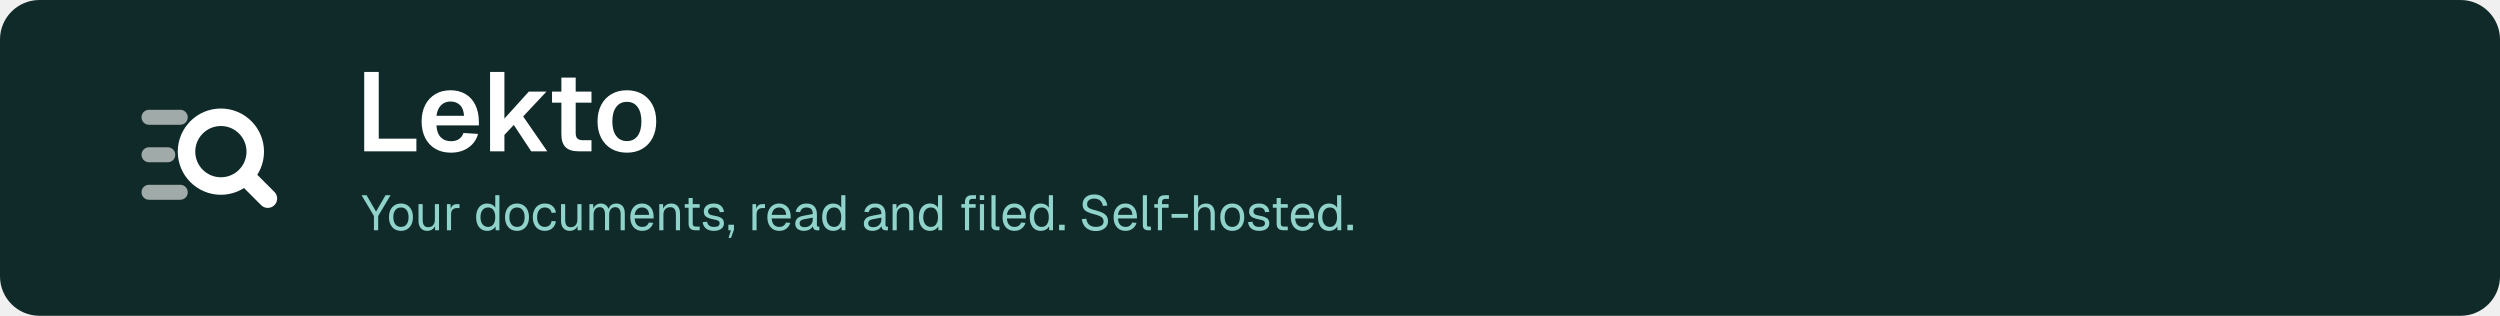
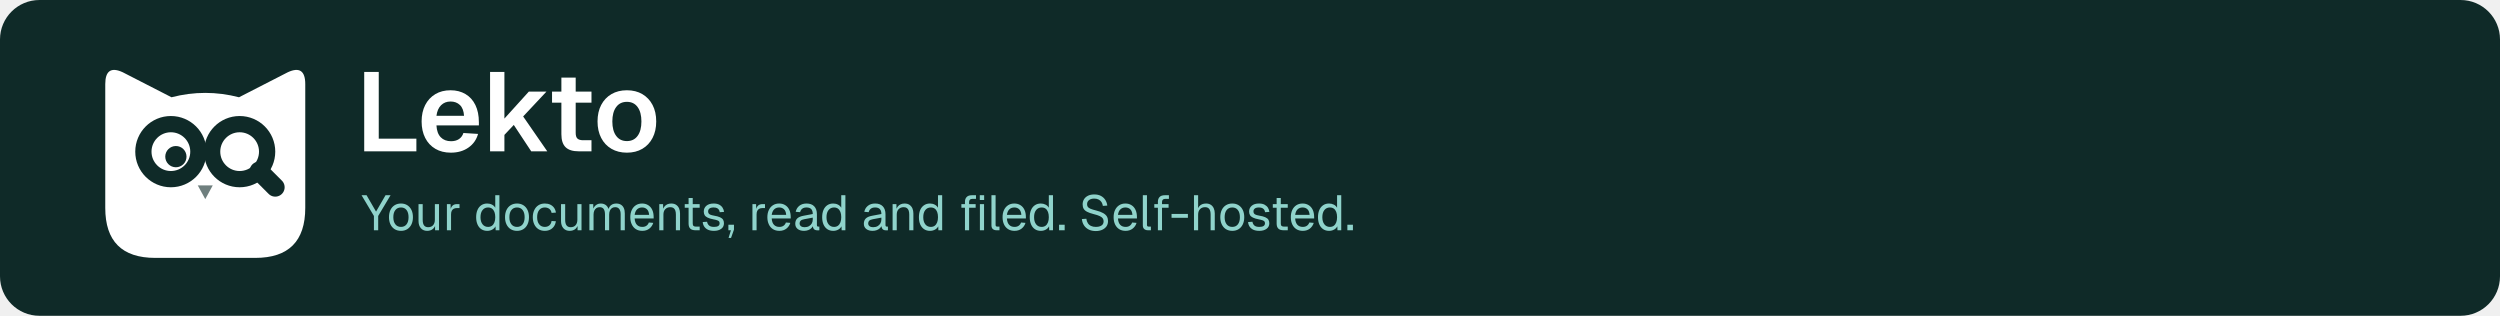
<svg xmlns="http://www.w3.org/2000/svg" width="760" height="96" viewBox="0 0 760 96" role="img" aria-label="Lekto">
  <rect width="760" height="96" rx="12" fill="#0f2a28" />
-   <g transform="translate(32 17.6) scale(1.9)" fill="none" stroke="#ffffff" stroke-linecap="round">
-     <path d="M7 9.5H12M7 15.5H10M7 21.5H12" stroke-opacity="0.6" stroke-width="2.4" />
-     <circle cx="18.5" cy="15" r="5.5" stroke-width="2.8" />
-     <path d="M22.6 19.1L26 22.5" stroke-width="3" />
+   <g transform="translate(32 17.6) scale(1.9)">
+     <path fill="#ffffff" d="M0 4.2Q0 1 2.8 2.3L10.6 6.3Q16 4.9 21.4 6.3L29.2 2.3Q32 1 32 4.2V24Q32 32 24 32H8Q0 32 0 24Z" />
+     <g fill="none" stroke="#0f2a28" stroke-width="2.6">
+       <circle cx="10.5" cy="15" r="4.4" />
+       <circle cx="21.5" cy="15" r="4.4" />
+     </g>
+     <circle cx="11.3" cy="15.8" r="1.7" fill="#0f2a28" />
+     <path d="M24.6 18.1L27.2 20.7" stroke="#0f2a28" stroke-width="3" stroke-linecap="round" />
+     <path d="M14.8 20.4L16 22.6L17.2 20.4Z" fill="#0f2a28" fill-opacity="0.6" />
  </g>
  <path fill="#ffffff" d="M110.72 46V21.86H115.14V44.63L112.74 42.15H126.58V46ZM137.06 46.41Q134.34 46.41 132.35 45.24Q130.35 44.07 129.26 41.93Q128.17 39.79 128.17 36.92Q128.17 34.05 129.26 31.93Q130.35 29.81 132.33 28.62Q134.3 27.44 136.97 27.44Q139.57 27.44 141.51 28.6Q143.46 29.75 144.52 31.93Q145.58 34.11 145.58 37.16V38.13H132.68Q132.81 40.53 133.99 41.73Q135.16 42.93 137.11 42.93Q138.57 42.93 139.53 42.28Q140.49 41.63 140.88 40.43L145.33 40.71Q144.6 43.34 142.4 44.87Q140.2 46.41 137.06 46.41ZM132.68 35.21H141.07Q140.93 33 139.82 31.93Q138.71 30.86 136.97 30.86Q135.23 30.86 134.09 31.98Q132.95 33.1 132.68 35.21ZM148.98 46V21.86H153.34V36.05L160.77 27.84H166.13L159.04 35.4L166.37 46H161.49L156.19 37.98L153.34 41.01V46ZM175.92 46Q173.21 46 171.94 44.75Q170.66 43.5 170.66 40.8V23.59H175.01V40.38Q175.01 41.66 175.56 42.14Q176.12 42.63 177.25 42.63H179.81V46ZM167.82 31.22V27.84H179.81V31.22ZM190.58 46.41Q187.89 46.41 185.88 45.24Q183.87 44.07 182.76 41.93Q181.65 39.79 181.65 36.92Q181.65 34.03 182.76 31.91Q183.87 29.79 185.88 28.61Q187.89 27.44 190.58 27.44Q193.27 27.44 195.27 28.61Q197.27 29.79 198.38 31.91Q199.49 34.03 199.49 36.92Q199.49 39.79 198.38 41.93Q197.27 44.07 195.27 45.24Q193.27 46.41 190.58 46.41ZM190.58 42.89Q192.68 42.89 193.83 41.31Q194.99 39.74 194.99 36.92Q194.99 34.12 193.83 32.54Q192.68 30.96 190.58 30.96Q188.48 30.96 187.32 32.54Q186.15 34.12 186.15 36.92Q186.15 39.74 187.32 41.31Q188.48 42.89 190.58 42.89Z" />
  <path fill="#8fd3cb" d="M113.67 70V65.65L109.91 59.35H111.44L114.32 64.33L117.2 59.35H118.73L114.97 65.65V70ZM121.9 70.18Q120.8 70.18 119.97 69.67Q119.15 69.16 118.7 68.22Q118.25 67.28 118.25 66.03Q118.25 64.75 118.7 63.82Q119.15 62.89 119.97 62.38Q120.8 61.87 121.9 61.87Q122.99 61.87 123.81 62.38Q124.62 62.89 125.08 63.82Q125.53 64.75 125.53 66.03Q125.53 67.28 125.08 68.22Q124.62 69.16 123.81 69.67Q122.99 70.18 121.9 70.18ZM121.9 68.98Q122.99 68.98 123.6 68.19Q124.2 67.41 124.2 66.03Q124.2 64.64 123.6 63.86Q122.99 63.07 121.9 63.07Q120.8 63.07 120.19 63.86Q119.57 64.64 119.57 66.03Q119.57 67.41 120.19 68.19Q120.8 68.98 121.9 68.98ZM129.84 70.18Q128.66 70.18 127.95 69.38Q127.23 68.58 127.23 67.17V62.05H128.5V66.82Q128.5 67.97 128.91 68.52Q129.32 69.07 130.17 69.07Q131.12 69.07 131.66 68.46Q132.2 67.86 132.2 66.79V62.05H133.46V70H132.26V68.03L132.45 68.14Q132.22 69.11 131.54 69.65Q130.87 70.18 129.84 70.18ZM135.86 70V62.05H136.97L137.03 64.06L136.91 64.02Q137.06 62.99 137.56 62.52Q138.06 62.05 138.91 62.05H139.69V63.25H138.92Q138.32 63.25 137.92 63.47Q137.53 63.69 137.32 64.11Q137.12 64.54 137.12 65.2V70ZM148.12 70.18Q147.08 70.18 146.32 69.67Q145.56 69.16 145.16 68.23Q144.75 67.3 144.75 66.03Q144.75 64.75 145.16 63.82Q145.56 62.89 146.32 62.38Q147.08 61.87 148.12 61.87Q148.91 61.87 149.57 62.21Q150.23 62.55 150.56 63.16V59.35H151.82V70H150.68L150.63 68.8Q150.31 69.44 149.63 69.81Q148.95 70.18 148.12 70.18ZM148.37 68.98Q149.07 68.98 149.56 68.62Q150.05 68.26 150.31 67.59Q150.56 66.92 150.56 66.03Q150.56 65.09 150.31 64.44Q150.05 63.77 149.56 63.42Q149.07 63.07 148.37 63.07Q147.32 63.07 146.7 63.86Q146.07 64.64 146.07 66.03Q146.07 67.39 146.7 68.19Q147.32 68.98 148.37 68.98ZM157.18 70.18Q156.08 70.18 155.25 69.67Q154.43 69.16 153.98 68.22Q153.53 67.28 153.53 66.03Q153.53 64.75 153.98 63.82Q154.43 62.89 155.25 62.38Q156.08 61.87 157.18 61.87Q158.27 61.87 159.09 62.38Q159.91 62.89 160.36 63.82Q160.81 64.75 160.81 66.03Q160.81 67.28 160.36 68.22Q159.91 69.16 159.09 69.67Q158.27 70.18 157.18 70.18ZM157.18 68.98Q158.27 68.98 158.88 68.19Q159.49 67.41 159.49 66.03Q159.49 64.64 158.88 63.86Q158.27 63.07 157.18 63.07Q156.08 63.07 155.47 63.86Q154.85 64.64 154.85 66.03Q154.85 67.41 155.47 68.19Q156.08 68.98 157.18 68.98ZM165.62 70.18Q164.51 70.18 163.69 69.67Q162.88 69.16 162.43 68.22Q161.97 67.28 161.97 66.03Q161.97 64.77 162.43 63.84Q162.88 62.91 163.69 62.39Q164.51 61.87 165.62 61.87Q166.53 61.87 167.25 62.19Q167.96 62.52 168.41 63.13Q168.86 63.74 169 64.63L167.68 64.72Q167.54 63.92 166.99 63.5Q166.43 63.07 165.62 63.07Q164.53 63.07 163.91 63.86Q163.29 64.64 163.29 66.03Q163.29 67.41 163.91 68.19Q164.53 68.98 165.62 68.98Q166.43 68.98 166.99 68.53Q167.54 68.08 167.68 67.18L169 67.27Q168.86 68.16 168.41 68.81Q167.96 69.46 167.25 69.82Q166.53 70.18 165.62 70.18ZM173.16 70.18Q171.98 70.18 171.27 69.38Q170.55 68.58 170.55 67.17V62.05H171.81V66.82Q171.81 67.97 172.23 68.52Q172.64 69.07 173.49 69.07Q174.44 69.07 174.98 68.46Q175.52 67.86 175.52 66.79V62.05H176.78V70H175.58V68.03L175.77 68.14Q175.53 69.11 174.86 69.65Q174.19 70.18 173.16 70.18ZM179.18 70V62.05H180.34L180.38 64.06L180.2 64Q180.34 63.34 180.67 62.87Q181.01 62.4 181.51 62.13Q182 61.87 182.6 61.87Q183.64 61.87 184.29 62.44Q184.94 63.01 185.11 64.03L184.87 64.02Q184.99 63.33 185.31 62.85Q185.63 62.38 186.14 62.12Q186.65 61.87 187.31 61.87Q188.17 61.87 188.75 62.22Q189.34 62.58 189.64 63.25Q189.94 63.92 189.94 64.89V70H188.68V65.16Q188.68 64.08 188.25 63.53Q187.84 62.98 187.01 62.98Q186.46 62.98 186.04 63.25Q185.63 63.52 185.41 64.02Q185.18 64.53 185.18 65.25V70H183.92V65.25Q183.92 64.18 183.55 63.58Q183.17 62.98 182.29 62.98Q181.73 62.98 181.32 63.25Q180.91 63.52 180.67 64.03Q180.44 64.54 180.44 65.25V70ZM195.26 70.18Q194.13 70.18 193.32 69.67Q192.5 69.16 192.06 68.22Q191.61 67.28 191.61 66.03Q191.61 64.77 192.06 63.84Q192.5 62.91 193.3 62.39Q194.1 61.87 195.2 61.87Q196.23 61.87 197.03 62.36Q197.82 62.84 198.27 63.77Q198.71 64.7 198.71 66.04V66.42H192.93Q193.01 67.69 193.62 68.34Q194.22 68.98 195.26 68.98Q196.04 68.98 196.54 68.61Q197.04 68.25 197.24 67.64L198.59 67.75Q198.27 68.81 197.4 69.5Q196.52 70.18 195.26 70.18ZM192.93 65.31H197.33Q197.24 64.15 196.66 63.61Q196.08 63.07 195.2 63.07Q194.28 63.07 193.69 63.63Q193.1 64.19 192.93 65.31ZM200.42 70V62.05H201.57L201.62 64.08L201.47 63.94Q201.62 63.23 202 62.78Q202.37 62.32 202.9 62.09Q203.44 61.87 204.05 61.87Q204.97 61.87 205.56 62.28Q206.15 62.68 206.44 63.36Q206.73 64.05 206.73 64.89V70H205.47V65.25Q205.47 64.51 205.3 64.01Q205.13 63.51 204.75 63.24Q204.38 62.98 203.78 62.98Q202.87 62.98 202.27 63.56Q201.68 64.14 201.68 65.25V70ZM211.44 70Q210.36 70 209.85 69.5Q209.33 69.01 209.33 67.96V60.19H210.59V67.93Q210.59 68.47 210.83 68.68Q211.07 68.89 211.56 68.89H212.7V70ZM208.16 63.16V62.05H212.7V63.16ZM217.07 70.18Q215.97 70.18 215.23 69.84Q214.49 69.49 214.09 68.88Q213.69 68.28 213.63 67.5L214.95 67.41Q215.07 68.12 215.55 68.55Q216.02 68.98 217.07 68.98Q217.88 68.98 218.32 68.72Q218.76 68.45 218.76 67.87Q218.76 67.56 218.62 67.34Q218.48 67.14 218.06 66.98Q217.64 66.82 216.83 66.67Q215.72 66.46 215.09 66.14Q214.46 65.83 214.2 65.38Q213.95 64.93 213.95 64.3Q213.95 63.23 214.74 62.55Q215.53 61.87 216.97 61.87Q218.01 61.87 218.68 62.24Q219.35 62.61 219.69 63.19Q220.04 63.77 220.11 64.42L218.79 64.51Q218.76 64.14 218.57 63.81Q218.38 63.48 217.99 63.27Q217.59 63.07 216.94 63.07Q216.08 63.07 215.67 63.4Q215.27 63.73 215.27 64.24Q215.27 64.63 215.43 64.88Q215.59 65.12 215.98 65.28Q216.38 65.44 217.07 65.56Q218.24 65.75 218.9 66.06Q219.56 66.36 219.82 66.8Q220.08 67.24 220.08 67.87Q220.08 68.97 219.24 69.57Q218.39 70.18 217.07 70.18ZM221.48 72.34 222.2 70H221.43V68.31H223.13V69.79L222.23 72.34ZM228.74 70V62.05H229.85L229.91 64.06L229.79 64.02Q229.94 62.99 230.44 62.52Q230.94 62.05 231.78 62.05H232.56V63.25H231.8Q231.2 63.25 230.8 63.47Q230.41 63.69 230.2 64.11Q230 64.54 230 65.2V70ZM236.93 70.18Q235.81 70.18 234.99 69.67Q234.17 69.16 233.73 68.22Q233.28 67.28 233.28 66.03Q233.28 64.77 233.73 63.84Q234.17 62.91 234.97 62.39Q235.78 61.87 236.87 61.87Q237.91 61.87 238.7 62.36Q239.5 62.84 239.94 63.77Q240.38 64.7 240.38 66.04V66.42H234.6Q234.68 67.69 235.29 68.34Q235.9 68.98 236.93 68.98Q237.71 68.98 238.21 68.61Q238.72 68.25 238.91 67.64L240.26 67.75Q239.94 68.81 239.07 69.5Q238.19 70.18 236.93 70.18ZM234.6 65.31H239Q238.91 64.15 238.33 63.61Q237.75 63.07 236.87 63.07Q235.96 63.07 235.36 63.63Q234.77 64.19 234.6 65.31ZM244.44 70.18Q243.22 70.18 242.49 69.61Q241.76 69.04 241.76 68.02Q241.76 67 242.36 66.41Q242.96 65.83 244.26 65.59L247.08 65.06Q247.08 64.06 246.61 63.56Q246.14 63.07 245.19 63.07Q244.37 63.07 243.89 63.44Q243.41 63.8 243.23 64.5L241.89 64.39Q242.12 63.27 242.98 62.57Q243.84 61.87 245.19 61.87Q246.72 61.87 247.53 62.73Q248.34 63.59 248.34 65.11V68.39Q248.34 68.67 248.44 68.78Q248.54 68.89 248.76 68.89H249.08V70Q249.02 70.02 248.88 70.02Q248.75 70.03 248.6 70.03Q248.06 70.03 247.72 69.86Q247.38 69.69 247.23 69.32Q247.08 68.95 247.08 68.35L247.23 68.38Q247.13 68.89 246.72 69.3Q246.32 69.72 245.72 69.95Q245.12 70.18 244.44 70.18ZM244.56 69.07Q245.36 69.07 245.92 68.76Q246.48 68.45 246.78 67.92Q247.08 67.39 247.08 66.73V66.16L244.5 66.64Q243.69 66.79 243.39 67.1Q243.08 67.41 243.08 67.9Q243.08 68.45 243.48 68.76Q243.88 69.07 244.56 69.07ZM253.3 70.18Q252.26 70.18 251.5 69.67Q250.75 69.16 250.34 68.23Q249.94 67.3 249.94 66.03Q249.94 64.75 250.34 63.82Q250.75 62.89 251.5 62.38Q252.26 61.87 253.3 61.87Q254.09 61.87 254.75 62.21Q255.41 62.55 255.74 63.16V59.35H257V70H255.86L255.81 68.8Q255.49 69.44 254.81 69.81Q254.13 70.18 253.3 70.18ZM253.55 68.98Q254.25 68.98 254.74 68.62Q255.23 68.26 255.49 67.59Q255.74 66.92 255.74 66.03Q255.74 65.09 255.49 64.44Q255.23 63.77 254.74 63.42Q254.25 63.07 253.55 63.07Q252.5 63.07 251.88 63.86Q251.25 64.64 251.25 66.03Q251.25 67.39 251.88 68.19Q252.5 68.98 253.55 68.98ZM265.3 70.18Q264.06 70.18 263.34 69.61Q262.61 69.04 262.61 68.02Q262.61 67 263.21 66.41Q263.81 65.83 265.12 65.59L267.94 65.06Q267.94 64.06 267.46 63.56Q266.99 63.07 266.05 63.07Q265.22 63.07 264.74 63.44Q264.26 63.8 264.08 64.5L262.75 64.39Q262.97 63.27 263.83 62.57Q264.69 61.87 266.05 61.87Q267.57 61.87 268.38 62.73Q269.19 63.59 269.19 65.11V68.39Q269.19 68.67 269.29 68.78Q269.39 68.89 269.62 68.89H269.93V70Q269.87 70.02 269.74 70.02Q269.6 70.03 269.45 70.03Q268.91 70.03 268.57 69.86Q268.24 69.69 268.09 69.32Q267.94 68.95 267.94 68.35L268.08 68.38Q267.98 68.89 267.57 69.3Q267.17 69.72 266.57 69.95Q265.97 70.18 265.3 70.18ZM265.41 69.07Q266.21 69.07 266.77 68.76Q267.33 68.45 267.63 67.92Q267.94 67.39 267.94 66.73V66.16L265.35 66.64Q264.55 66.79 264.24 67.1Q263.93 67.41 263.93 67.9Q263.93 68.45 264.33 68.76Q264.72 69.07 265.41 69.07ZM271.35 70V62.05H272.51L272.55 64.08L272.4 63.94Q272.55 63.23 272.93 62.78Q273.3 62.32 273.84 62.09Q274.37 61.87 274.98 61.87Q275.9 61.87 276.49 62.28Q277.08 62.68 277.38 63.36Q277.67 64.05 277.67 64.89V70H276.41V65.25Q276.41 64.51 276.24 64.01Q276.06 63.51 275.69 63.24Q275.31 62.98 274.71 62.98Q273.8 62.98 273.21 63.56Q272.61 64.14 272.61 65.25V70ZM282.71 70.18Q281.68 70.18 280.92 69.67Q280.16 69.16 279.75 68.23Q279.35 67.3 279.35 66.03Q279.35 64.75 279.75 63.82Q280.16 62.89 280.92 62.38Q281.68 61.87 282.71 61.87Q283.5 61.87 284.16 62.21Q284.82 62.55 285.15 63.16V59.35H286.42V70H285.27L285.23 68.8Q284.9 69.44 284.23 69.81Q283.55 70.18 282.71 70.18ZM282.96 68.98Q283.67 68.98 284.16 68.62Q284.64 68.26 284.9 67.59Q285.15 66.92 285.15 66.03Q285.15 65.09 284.9 64.44Q284.64 63.77 284.16 63.42Q283.67 63.07 282.96 63.07Q281.92 63.07 281.29 63.86Q280.67 64.64 280.67 66.03Q280.67 67.39 281.29 68.19Q281.92 68.98 282.96 68.98ZM293.35 70V61.33Q293.35 60.45 293.86 59.9Q294.37 59.35 295.44 59.35H296.7V60.46H295.54Q295.07 60.46 294.84 60.72Q294.61 60.97 294.61 61.42V70ZM292.26 63.16V62.05H296.6V63.16ZM297.89 70V62.05H299.15V70ZM297.86 60.8V59.34H299.18V60.8ZM302.96 70Q302.27 70 301.83 69.64Q301.4 69.28 301.4 68.5V59.35H302.66V68.39Q302.66 68.64 302.79 68.76Q302.91 68.89 303.15 68.89H303.84V70ZM308.42 70.18Q307.3 70.18 306.48 69.67Q305.66 69.16 305.22 68.22Q304.78 67.28 304.78 66.03Q304.78 64.77 305.22 63.84Q305.66 62.91 306.46 62.39Q307.26 61.87 308.36 61.87Q309.39 61.87 310.19 62.36Q310.99 62.84 311.43 63.77Q311.87 64.7 311.87 66.04V66.42H306.1Q306.17 67.69 306.78 68.34Q307.38 68.98 308.42 68.98Q309.2 68.98 309.7 68.61Q310.2 68.25 310.4 67.64L311.75 67.75Q311.44 68.81 310.56 69.5Q309.68 70.18 308.42 70.18ZM306.1 65.31H310.49Q310.4 64.15 309.82 63.61Q309.25 63.07 308.36 63.07Q307.44 63.07 306.85 63.63Q306.26 64.19 306.1 65.31ZM316.4 70.18Q315.37 70.18 314.61 69.67Q313.85 69.16 313.45 68.23Q313.04 67.3 313.04 66.03Q313.04 64.75 313.45 63.82Q313.85 62.89 314.61 62.38Q315.37 61.87 316.4 61.87Q317.19 61.87 317.86 62.21Q318.51 62.55 318.84 63.16V59.35H320.11V70H318.96L318.92 68.8Q318.59 69.44 317.91 69.81Q317.24 70.18 316.4 70.18ZM316.65 68.98Q317.36 68.98 317.85 68.62Q318.33 68.26 318.59 67.59Q318.84 66.92 318.84 66.03Q318.84 65.09 318.59 64.44Q318.33 63.77 317.85 63.42Q317.36 63.07 316.65 63.07Q315.61 63.07 314.98 63.86Q314.36 64.64 314.36 66.03Q314.36 67.39 314.98 68.19Q315.61 68.98 316.65 68.98ZM321.96 70V68.31H323.66V70ZM333.11 70.24Q331.88 70.24 330.97 69.78Q330.05 69.31 329.52 68.49Q328.99 67.67 328.89 66.59L330.25 66.5Q330.35 67.3 330.71 67.85Q331.07 68.41 331.68 68.69Q332.28 68.98 333.14 68.98Q333.89 68.98 334.41 68.78Q334.94 68.59 335.22 68.22Q335.5 67.84 335.5 67.3Q335.5 66.81 335.26 66.42Q335.03 66.04 334.38 65.72Q333.72 65.39 332.45 65.08Q331.22 64.77 330.49 64.39Q329.76 64.02 329.44 63.48Q329.12 62.94 329.12 62.14Q329.12 61.24 329.55 60.56Q329.97 59.88 330.77 59.49Q331.56 59.11 332.66 59.11Q333.83 59.11 334.67 59.55Q335.51 60 336 60.76Q336.5 61.52 336.62 62.5L335.27 62.59Q335.18 61.95 334.86 61.44Q334.53 60.94 333.98 60.66Q333.43 60.37 332.63 60.37Q331.64 60.37 331.05 60.84Q330.47 61.31 330.47 62.08Q330.47 62.58 330.7 62.9Q330.94 63.22 331.53 63.47Q332.13 63.72 333.26 64Q334.59 64.33 335.38 64.79Q336.17 65.25 336.51 65.84Q336.84 66.44 336.84 67.21Q336.84 68.14 336.37 68.82Q335.88 69.5 335.04 69.87Q334.2 70.24 333.11 70.24ZM342.19 70.18Q341.06 70.18 340.24 69.67Q339.43 69.16 338.98 68.22Q338.54 67.28 338.54 66.03Q338.54 64.77 338.98 63.84Q339.43 62.91 340.23 62.39Q341.03 61.87 342.12 61.87Q343.16 61.87 343.95 62.36Q344.75 62.84 345.19 63.77Q345.63 64.7 345.63 66.04V66.42H339.86Q339.94 67.69 340.54 68.34Q341.15 68.98 342.19 68.98Q342.96 68.98 343.47 68.61Q343.97 68.25 344.17 67.64L345.51 67.75Q345.2 68.81 344.32 69.5Q343.44 70.18 342.19 70.18ZM339.86 65.31H344.25Q344.17 64.15 343.59 63.61Q343.01 63.07 342.12 63.07Q341.21 63.07 340.62 63.63Q340.02 64.19 339.86 65.31ZM348.98 70Q348.29 70 347.86 69.64Q347.42 69.28 347.42 68.5V59.35H348.68V68.39Q348.68 68.64 348.81 68.76Q348.94 68.89 349.18 68.89H349.87V70ZM352 70V61.33Q352 60.45 352.5 59.9Q353.01 59.35 354.09 59.35H355.35V60.46H354.19Q353.72 60.46 353.49 60.72Q353.25 60.97 353.25 61.42V70ZM350.91 63.16V62.05H355.25V63.16ZM356.15 66.22V65.03H361.12V66.22ZM362.97 70V59.35H364.23V63.8L364.08 63.77Q364.23 63.12 364.59 62.7Q364.95 62.27 365.48 62.07Q366 61.87 366.63 61.87Q367.49 61.87 368.08 62.25Q368.67 62.63 368.98 63.32Q369.29 64 369.29 64.89V70H368.03V65.25Q368.03 64.09 367.62 63.54Q367.2 62.98 366.36 62.98Q365.4 62.98 364.82 63.57Q364.23 64.15 364.23 65.26V70ZM374.62 70.18Q373.52 70.18 372.69 69.67Q371.87 69.16 371.42 68.22Q370.97 67.28 370.97 66.03Q370.97 64.75 371.42 63.82Q371.87 62.89 372.69 62.38Q373.52 61.87 374.62 61.87Q375.71 61.87 376.53 62.38Q377.35 62.89 377.8 63.82Q378.25 64.75 378.25 66.03Q378.25 67.28 377.8 68.22Q377.35 69.16 376.53 69.67Q375.71 70.18 374.62 70.18ZM374.62 68.98Q375.71 68.98 376.32 68.19Q376.93 67.41 376.93 66.03Q376.93 64.64 376.32 63.86Q375.71 63.07 374.62 63.07Q373.52 63.07 372.9 63.86Q372.29 64.64 372.29 66.03Q372.29 67.41 372.9 68.19Q373.52 68.98 374.62 68.98ZM382.85 70.18Q381.75 70.18 381.01 69.84Q380.27 69.49 379.87 68.88Q379.48 68.28 379.42 67.5L380.74 67.41Q380.86 68.12 381.33 68.55Q381.8 68.98 382.85 68.98Q383.66 68.98 384.1 68.72Q384.55 68.45 384.55 67.87Q384.55 67.56 384.4 67.34Q384.26 67.14 383.84 66.98Q383.42 66.82 382.61 66.67Q381.5 66.46 380.87 66.14Q380.24 65.83 379.99 65.38Q379.73 64.93 379.73 64.3Q379.73 63.23 380.52 62.55Q381.31 61.87 382.75 61.87Q383.8 61.87 384.46 62.24Q385.13 62.61 385.48 63.19Q385.82 63.77 385.89 64.42L384.57 64.51Q384.55 64.14 384.35 63.81Q384.15 63.48 383.76 63.27Q383.38 63.07 382.71 63.07Q381.86 63.07 381.46 63.4Q381.05 63.73 381.05 64.24Q381.05 64.63 381.21 64.88Q381.37 65.12 381.76 65.28Q382.16 65.44 382.85 65.56Q384.02 65.75 384.68 66.06Q385.34 66.36 385.6 66.8Q385.87 67.24 385.87 67.87Q385.87 68.97 385.02 69.57Q384.17 70.18 382.85 70.18ZM390.22 70Q389.13 70 388.62 69.5Q388.1 69.01 388.1 67.96V60.19H389.36V67.93Q389.36 68.47 389.6 68.68Q389.84 68.89 390.34 68.89H391.48V70ZM386.93 63.16V62.05H391.48V63.16ZM396.05 70.18Q394.93 70.18 394.11 69.67Q393.29 69.16 392.85 68.22Q392.41 67.28 392.41 66.03Q392.41 64.77 392.85 63.84Q393.29 62.91 394.09 62.39Q394.89 61.87 395.99 61.87Q397.02 61.87 397.82 62.36Q398.62 62.84 399.06 63.77Q399.5 64.7 399.5 66.04V66.42H393.73Q393.8 67.69 394.41 68.34Q395.01 68.98 396.05 68.98Q396.83 68.98 397.33 68.61Q397.83 68.25 398.03 67.64L399.38 67.75Q399.06 68.81 398.19 69.5Q397.31 70.18 396.05 70.18ZM393.73 65.31H398.12Q398.03 64.15 397.45 63.61Q396.88 63.07 395.99 63.07Q395.07 63.07 394.48 63.63Q393.89 64.19 393.73 65.31ZM404.03 70.18Q403 70.18 402.24 69.67Q401.48 69.16 401.08 68.23Q400.67 67.3 400.67 66.03Q400.67 64.75 401.08 63.82Q401.48 62.89 402.24 62.38Q403 61.87 404.03 61.87Q404.82 61.87 405.49 62.21Q406.14 62.55 406.47 63.16V59.35H407.74V70H406.59L406.55 68.8Q406.22 69.44 405.54 69.81Q404.87 70.18 404.03 70.18ZM404.28 68.98Q404.99 68.98 405.48 68.62Q405.96 68.26 406.22 67.59Q406.47 66.92 406.47 66.03Q406.47 65.09 406.22 64.44Q405.96 63.77 405.48 63.42Q404.99 63.07 404.28 63.07Q403.24 63.07 402.61 63.86Q401.99 64.64 401.99 66.03Q401.99 67.39 402.61 68.19Q403.24 68.98 404.28 68.98ZM409.6 70V68.31H411.29V70Z" />
</svg>
